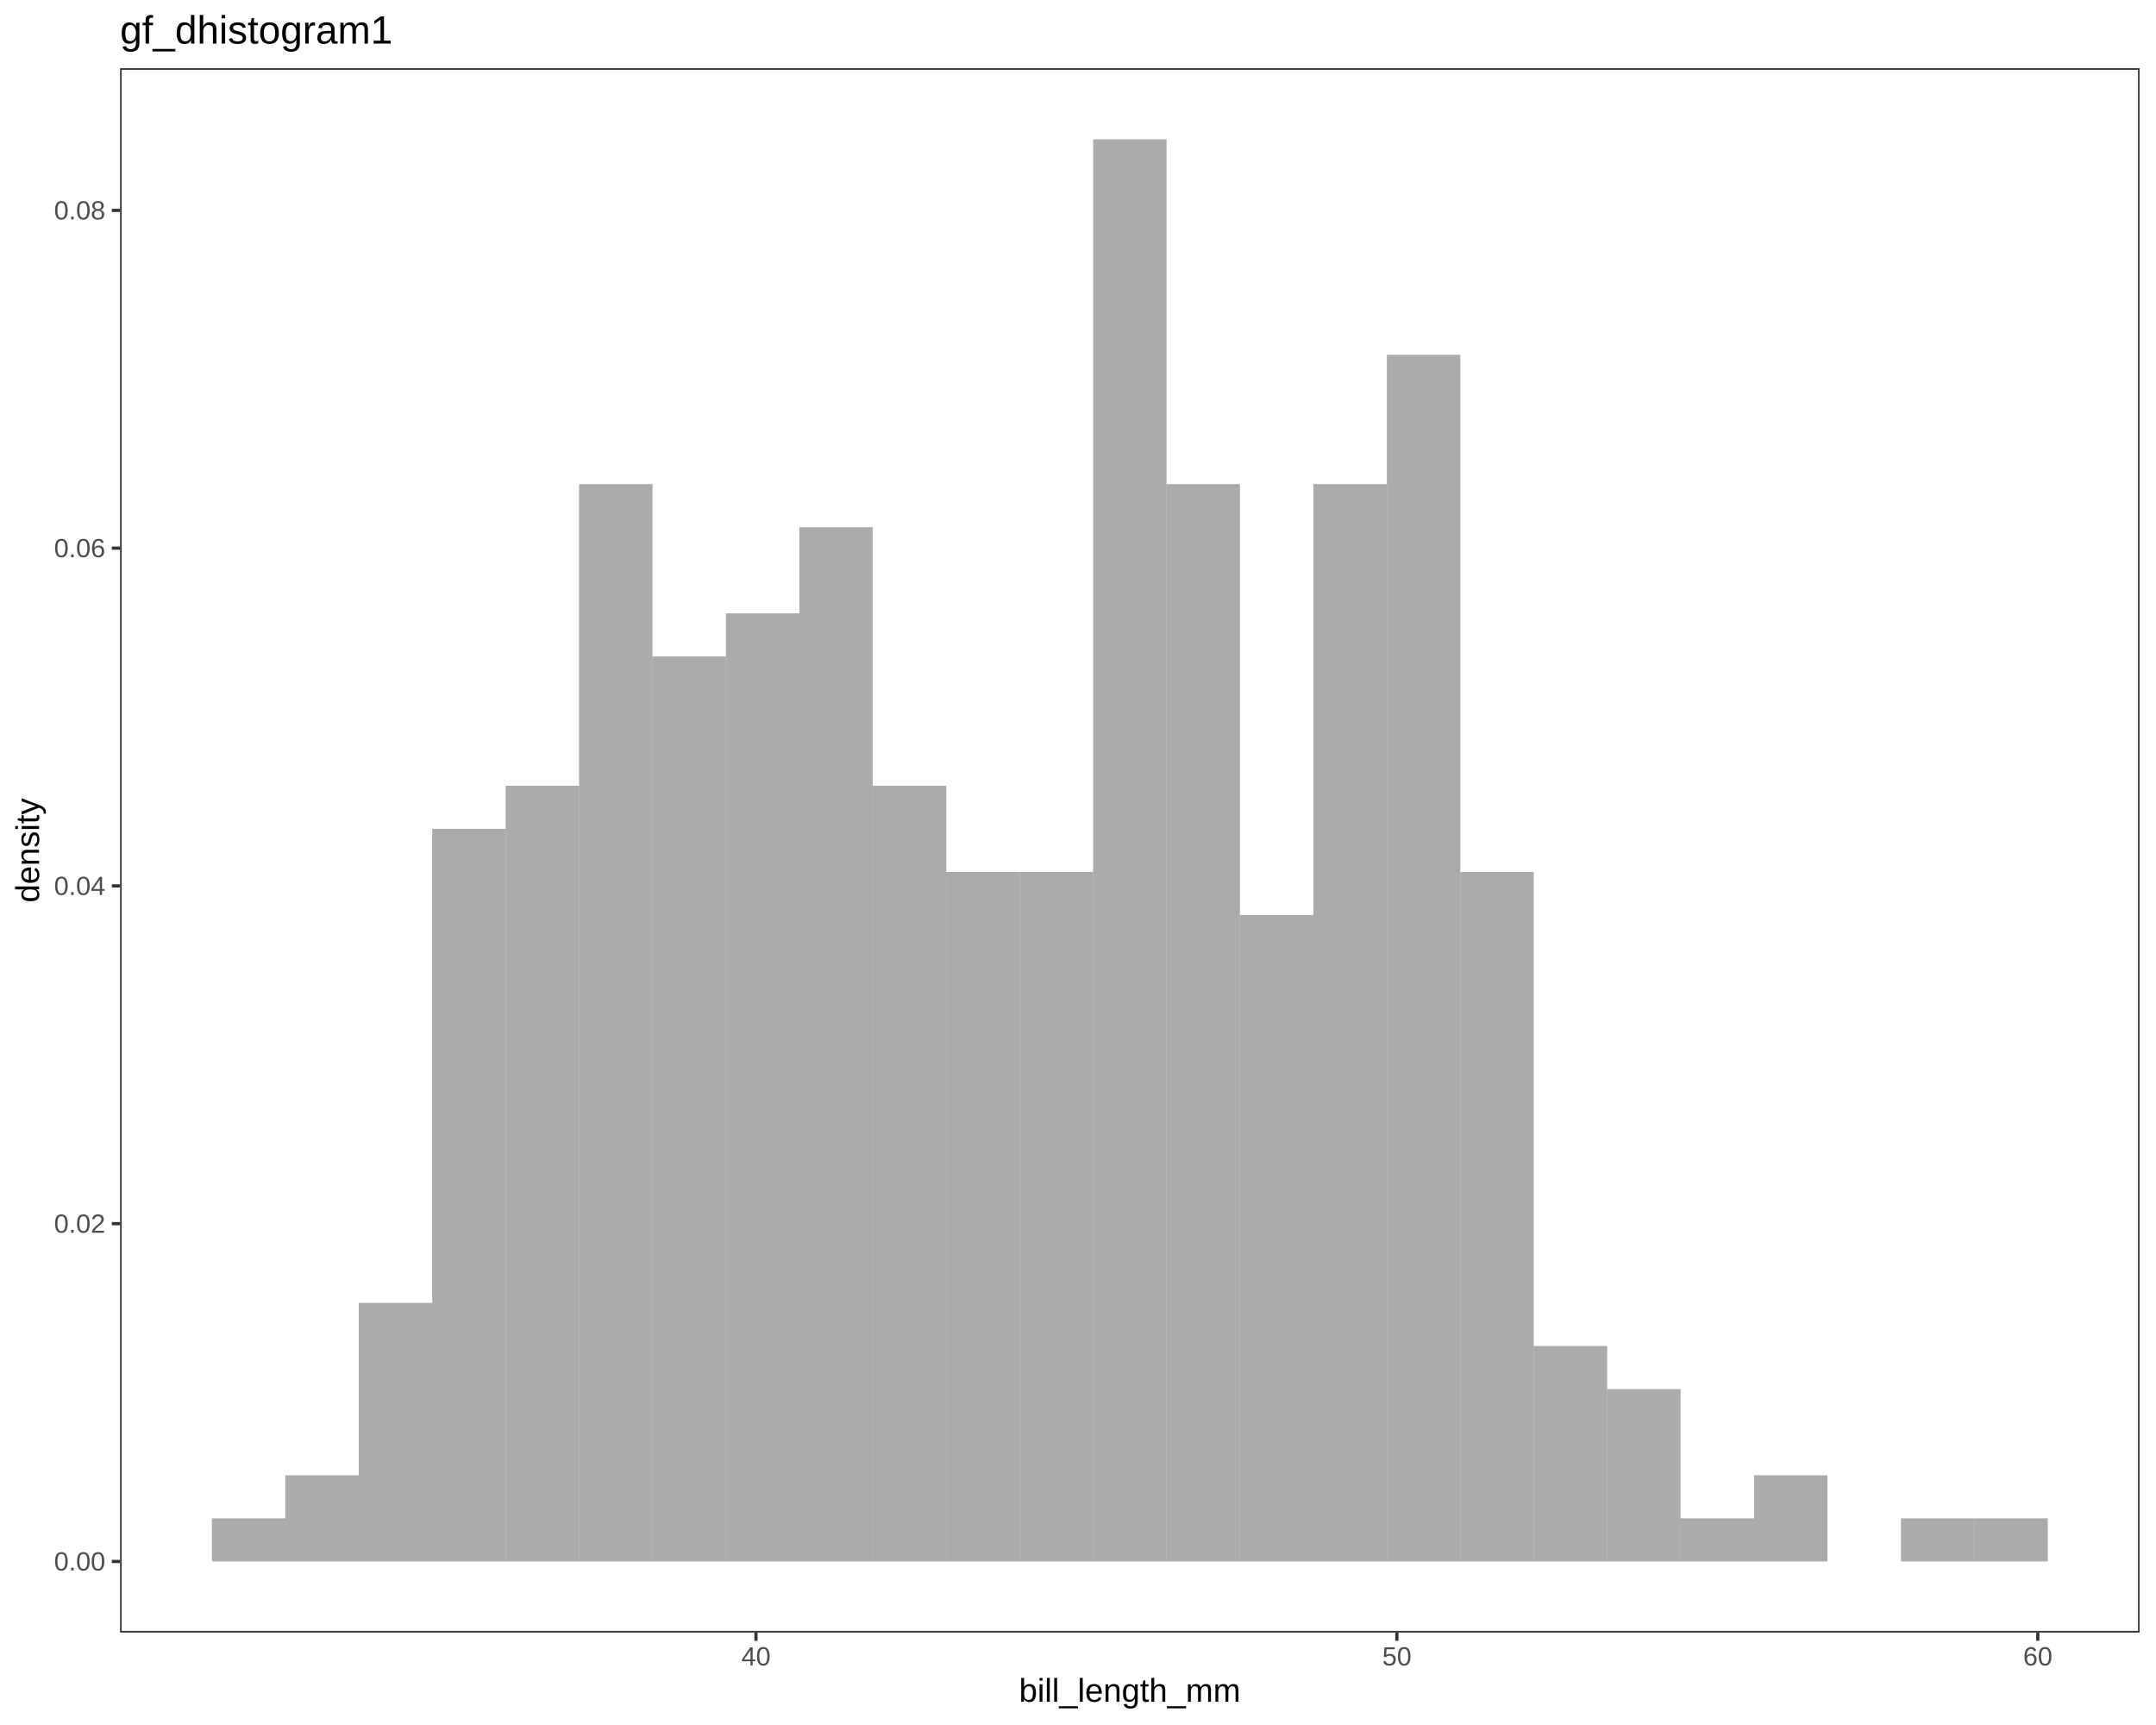
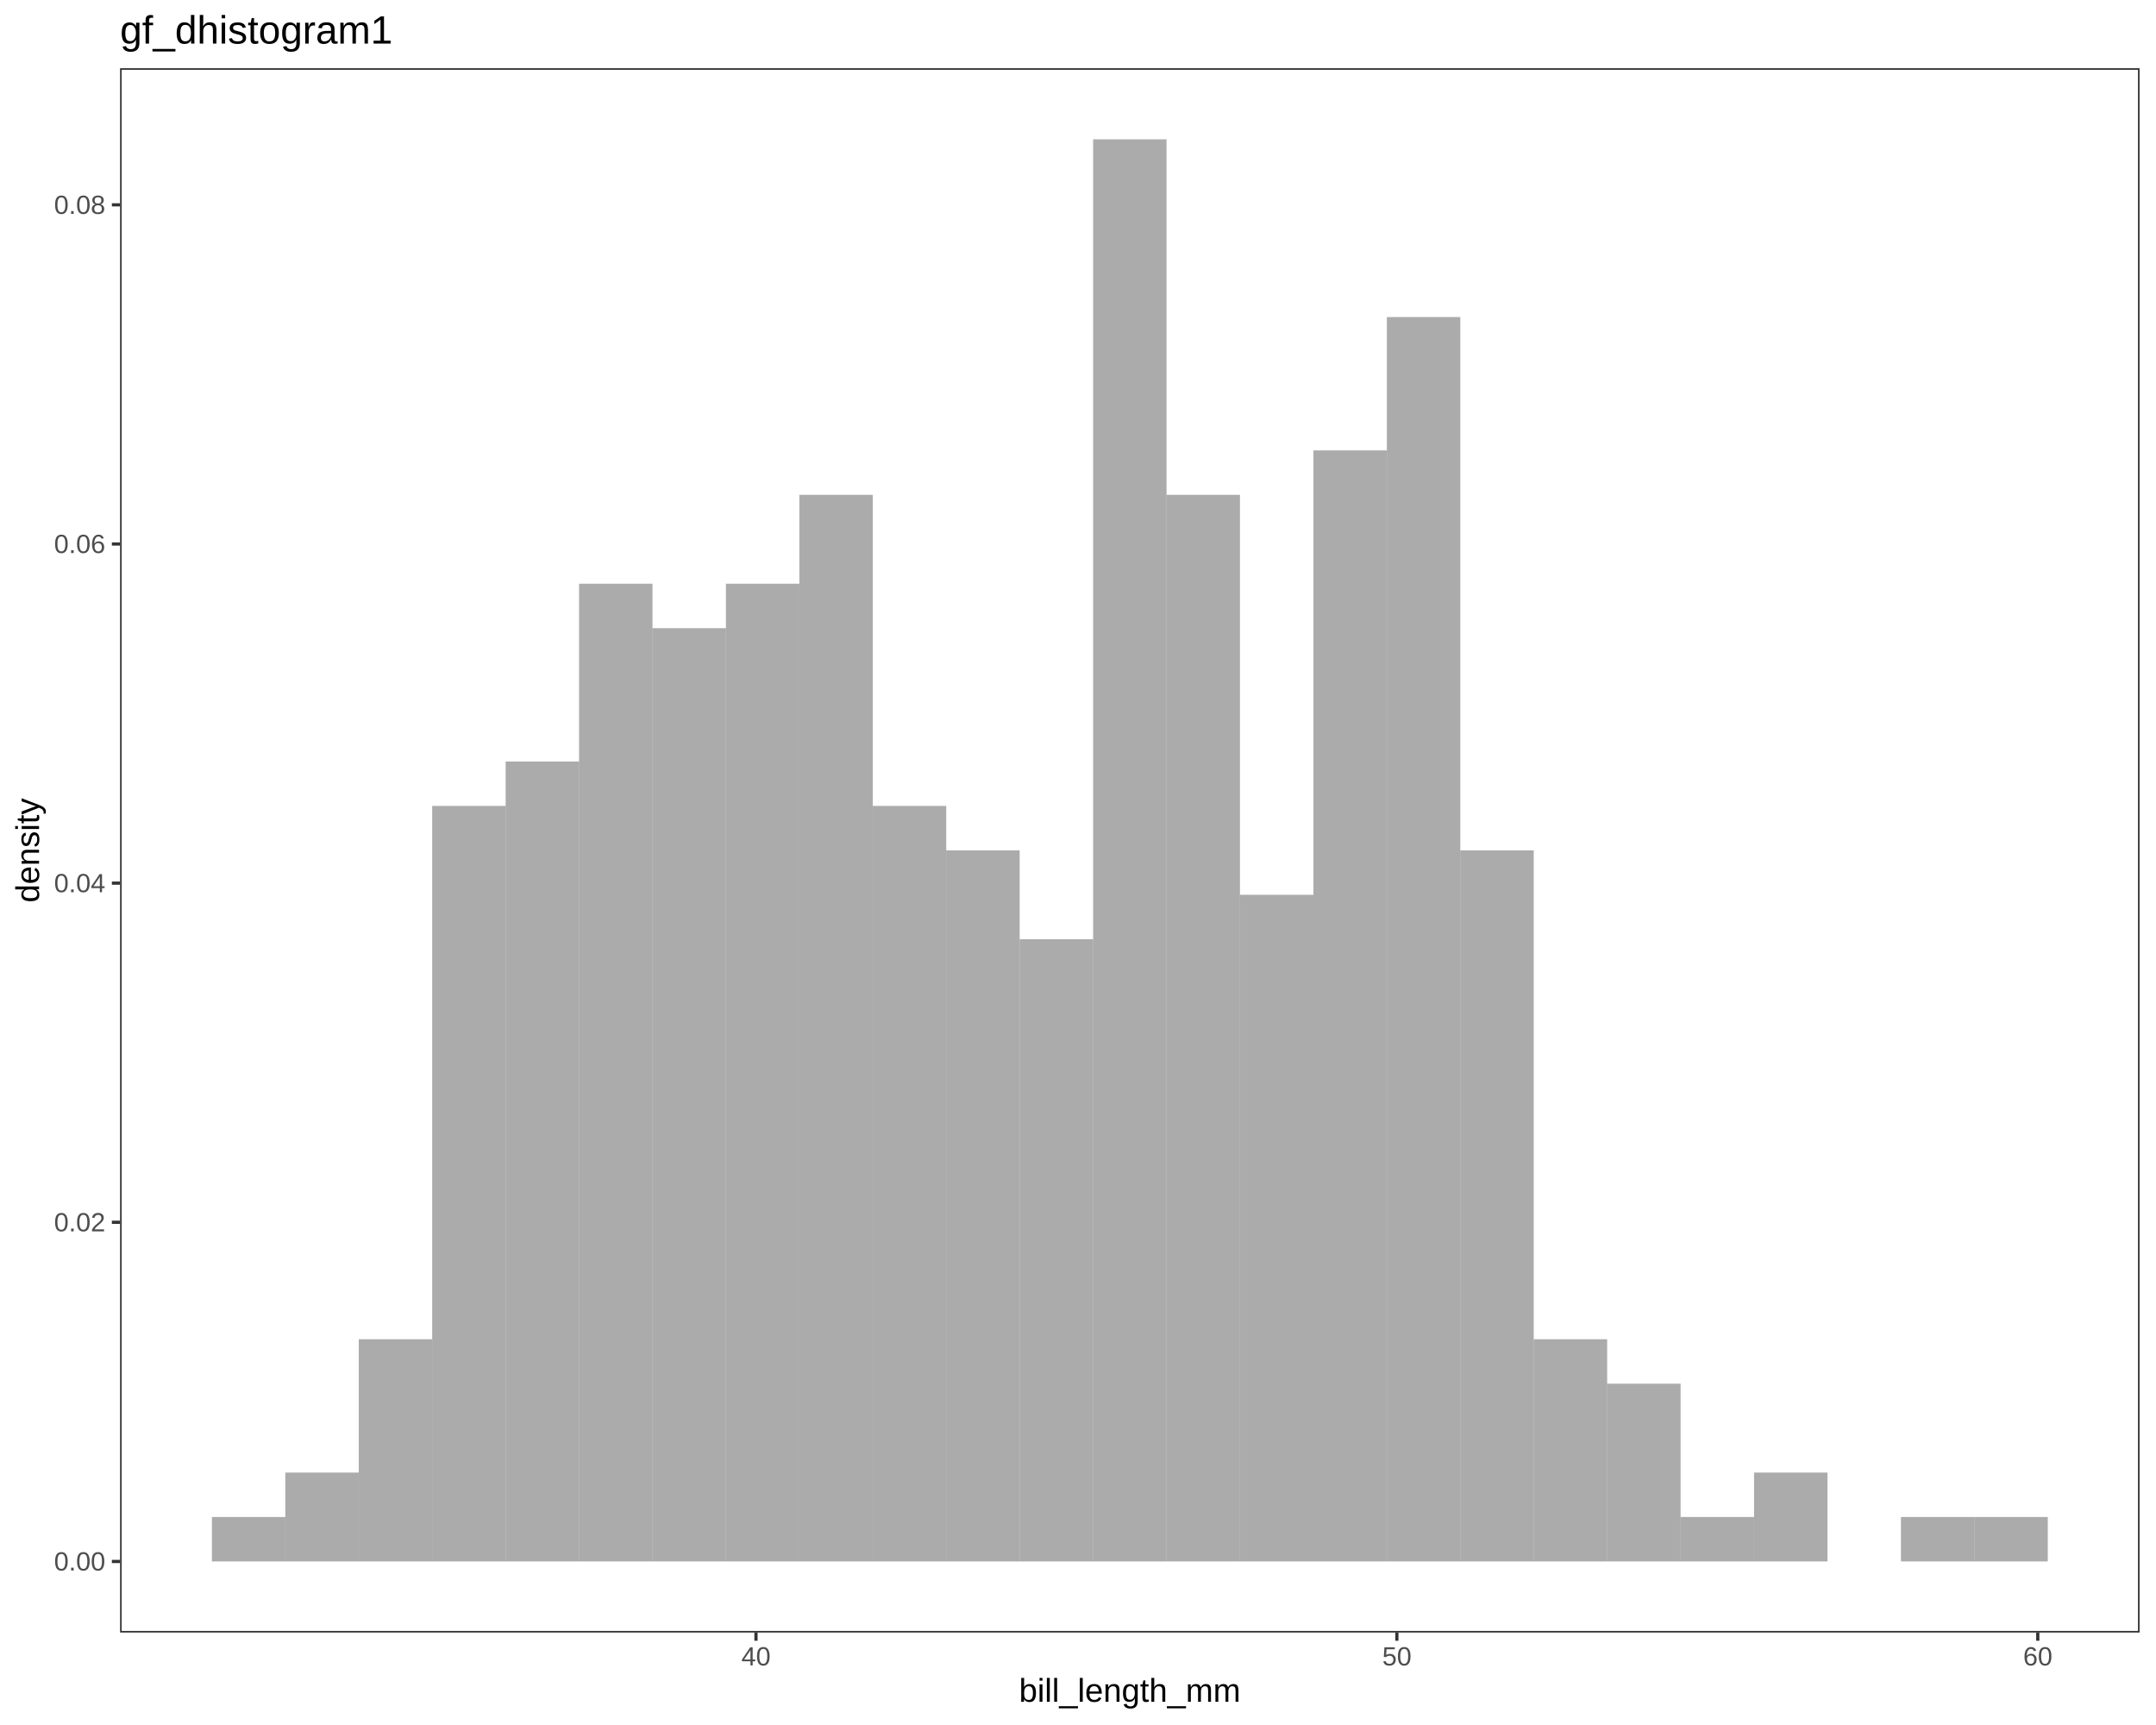
<svg xmlns="http://www.w3.org/2000/svg" viewBox="0 0 720.00 576.00">
  <defs>
    <style type="text/css">
    line, polyline, polygon, path, rect, circle {
      fill: none;
      stroke: #000000;
      stroke-linecap: round;
      stroke-linejoin: round;
      stroke-miterlimit: 10.00;
    }
  </style>
  </defs>
  <rect width="100%" height="100%" style="stroke: none; fill: #FFFFFF;" />
  <rect x="0.00" y="0.00" width="720.00" height="576.00" style="stroke-width: 1.07; stroke: #FFFFFF; fill: #FFFFFF;" />
  <defs>
    <clipPath id="cpNDAuMTB8NzE0LjUyfDU0NS4xM3wyMi43Nw==">
      <rect x="40.10" y="22.77" width="674.42" height="522.36" />
    </clipPath>
  </defs>
  <rect x="40.10" y="22.77" width="674.42" height="522.36" style="stroke-width: 1.07; stroke: none; fill: #FFFFFF;" clip-path="url(#cpNDAuMTB8NzE0LjUyfDU0NS4xM3wyMi43Nw==)" />
-   <rect x="70.76" y="507.00" width="24.52" height="14.39" style="stroke-width: 1.07; stroke: none; stroke-linecap: square; stroke-linejoin: miter; fill: #595959; fill-opacity: 0.50;" clip-path="url(#cpNDAuMTB8NzE0LjUyfDU0NS4xM3wyMi43Nw==)" />
-   <rect x="95.28" y="492.61" width="24.52" height="28.78" style="stroke-width: 1.07; stroke: none; stroke-linecap: square; stroke-linejoin: miter; fill: #595959; fill-opacity: 0.50;" clip-path="url(#cpNDAuMTB8NzE0LjUyfDU0NS4xM3wyMi43Nw==)" />
-   <rect x="119.81" y="435.05" width="24.52" height="86.34" style="stroke-width: 1.07; stroke: none; stroke-linecap: square; stroke-linejoin: miter; fill: #595959; fill-opacity: 0.50;" clip-path="url(#cpNDAuMTB8NzE0LjUyfDU0NS4xM3wyMi43Nw==)" />
-   <rect x="144.33" y="276.76" width="24.52" height="244.63" style="stroke-width: 1.07; stroke: none; stroke-linecap: square; stroke-linejoin: miter; fill: #595959; fill-opacity: 0.50;" clip-path="url(#cpNDAuMTB8NzE0LjUyfDU0NS4xM3wyMi43Nw==)" />
-   <rect x="168.86" y="262.37" width="24.52" height="259.02" style="stroke-width: 1.07; stroke: none; stroke-linecap: square; stroke-linejoin: miter; fill: #595959; fill-opacity: 0.50;" clip-path="url(#cpNDAuMTB8NzE0LjUyfDU0NS4xM3wyMi43Nw==)" />
-   <rect x="193.38" y="161.64" width="24.52" height="359.75" style="stroke-width: 1.07; stroke: none; stroke-linecap: square; stroke-linejoin: miter; fill: #595959; fill-opacity: 0.50;" clip-path="url(#cpNDAuMTB8NzE0LjUyfDU0NS4xM3wyMi43Nw==)" />
-   <rect x="217.90" y="219.20" width="24.52" height="302.19" style="stroke-width: 1.07; stroke: none; stroke-linecap: square; stroke-linejoin: miter; fill: #595959; fill-opacity: 0.50;" clip-path="url(#cpNDAuMTB8NzE0LjUyfDU0NS4xM3wyMi43Nw==)" />
-   <rect x="242.43" y="204.81" width="24.52" height="316.58" style="stroke-width: 1.07; stroke: none; stroke-linecap: square; stroke-linejoin: miter; fill: #595959; fill-opacity: 0.50;" clip-path="url(#cpNDAuMTB8NzE0LjUyfDU0NS4xM3wyMi43Nw==)" />
-   <rect x="266.95" y="176.03" width="24.52" height="345.36" style="stroke-width: 1.07; stroke: none; stroke-linecap: square; stroke-linejoin: miter; fill: #595959; fill-opacity: 0.50;" clip-path="url(#cpNDAuMTB8NzE0LjUyfDU0NS4xM3wyMi43Nw==)" />
-   <rect x="291.48" y="262.37" width="24.52" height="259.02" style="stroke-width: 1.07; stroke: none; stroke-linecap: square; stroke-linejoin: miter; fill: #595959; fill-opacity: 0.50;" clip-path="url(#cpNDAuMTB8NzE0LjUyfDU0NS4xM3wyMi43Nw==)" />
-   <rect x="316.00" y="291.15" width="24.52" height="230.24" style="stroke-width: 1.07; stroke: none; stroke-linecap: square; stroke-linejoin: miter; fill: #595959; fill-opacity: 0.50;" clip-path="url(#cpNDAuMTB8NzE0LjUyfDU0NS4xM3wyMi43Nw==)" />
-   <rect x="340.53" y="291.15" width="24.52" height="230.24" style="stroke-width: 1.07; stroke: none; stroke-linecap: square; stroke-linejoin: miter; fill: #595959; fill-opacity: 0.50;" clip-path="url(#cpNDAuMTB8NzE0LjUyfDU0NS4xM3wyMi43Nw==)" />
+   <rect x="70.76" y="506.55" width="24.52" height="14.84" style="stroke-width: 1.07; stroke: none; stroke-linecap: square; stroke-linejoin: miter; fill: #595959; fill-opacity: 0.50;" clip-path="url(#cpNDAuMTB8NzE0LjUyfDU0NS4xM3wyMi43Nw==)" />
+   <rect x="95.28" y="491.71" width="24.52" height="29.68" style="stroke-width: 1.07; stroke: none; stroke-linecap: square; stroke-linejoin: miter; fill: #595959; fill-opacity: 0.50;" clip-path="url(#cpNDAuMTB8NzE0LjUyfDU0NS4xM3wyMi43Nw==)" />
+   <rect x="119.81" y="447.19" width="24.52" height="74.20" style="stroke-width: 1.07; stroke: none; stroke-linecap: square; stroke-linejoin: miter; fill: #595959; fill-opacity: 0.50;" clip-path="url(#cpNDAuMTB8NzE0LjUyfDU0NS4xM3wyMi43Nw==)" />
+   <rect x="144.33" y="269.11" width="24.52" height="252.28" style="stroke-width: 1.07; stroke: none; stroke-linecap: square; stroke-linejoin: miter; fill: #595959; fill-opacity: 0.50;" clip-path="url(#cpNDAuMTB8NzE0LjUyfDU0NS4xM3wyMi43Nw==)" />
+   <rect x="168.86" y="254.27" width="24.52" height="267.12" style="stroke-width: 1.07; stroke: none; stroke-linecap: square; stroke-linejoin: miter; fill: #595959; fill-opacity: 0.50;" clip-path="url(#cpNDAuMTB8NzE0LjUyfDU0NS4xM3wyMi43Nw==)" />
+   <rect x="193.38" y="194.91" width="24.52" height="326.47" style="stroke-width: 1.07; stroke: none; stroke-linecap: square; stroke-linejoin: miter; fill: #595959; fill-opacity: 0.50;" clip-path="url(#cpNDAuMTB8NzE0LjUyfDU0NS4xM3wyMi43Nw==)" />
+   <rect x="217.90" y="209.75" width="24.52" height="311.63" style="stroke-width: 1.07; stroke: none; stroke-linecap: square; stroke-linejoin: miter; fill: #595959; fill-opacity: 0.50;" clip-path="url(#cpNDAuMTB8NzE0LjUyfDU0NS4xM3wyMi43Nw==)" />
+   <rect x="242.43" y="194.91" width="24.52" height="326.47" style="stroke-width: 1.07; stroke: none; stroke-linecap: square; stroke-linejoin: miter; fill: #595959; fill-opacity: 0.50;" clip-path="url(#cpNDAuMTB8NzE0LjUyfDU0NS4xM3wyMi43Nw==)" />
+   <rect x="266.95" y="165.23" width="24.52" height="356.15" style="stroke-width: 1.07; stroke: none; stroke-linecap: square; stroke-linejoin: miter; fill: #595959; fill-opacity: 0.50;" clip-path="url(#cpNDAuMTB8NzE0LjUyfDU0NS4xM3wyMi43Nw==)" />
+   <rect x="291.48" y="269.11" width="24.52" height="252.28" style="stroke-width: 1.07; stroke: none; stroke-linecap: square; stroke-linejoin: miter; fill: #595959; fill-opacity: 0.50;" clip-path="url(#cpNDAuMTB8NzE0LjUyfDU0NS4xM3wyMi43Nw==)" />
+   <rect x="316.00" y="283.95" width="24.52" height="237.44" style="stroke-width: 1.07; stroke: none; stroke-linecap: square; stroke-linejoin: miter; fill: #595959; fill-opacity: 0.50;" clip-path="url(#cpNDAuMTB8NzE0LjUyfDU0NS4xM3wyMi43Nw==)" />
+   <rect x="340.53" y="313.63" width="24.52" height="207.76" style="stroke-width: 1.07; stroke: none; stroke-linecap: square; stroke-linejoin: miter; fill: #595959; fill-opacity: 0.50;" clip-path="url(#cpNDAuMTB8NzE0LjUyfDU0NS4xM3wyMi43Nw==)" />
  <rect x="365.05" y="46.52" width="24.52" height="474.87" style="stroke-width: 1.07; stroke: none; stroke-linecap: square; stroke-linejoin: miter; fill: #595959; fill-opacity: 0.50;" clip-path="url(#cpNDAuMTB8NzE0LjUyfDU0NS4xM3wyMi43Nw==)" />
-   <rect x="389.57" y="161.64" width="24.52" height="359.75" style="stroke-width: 1.07; stroke: none; stroke-linecap: square; stroke-linejoin: miter; fill: #595959; fill-opacity: 0.50;" clip-path="url(#cpNDAuMTB8NzE0LjUyfDU0NS4xM3wyMi43Nw==)" />
-   <rect x="414.10" y="305.54" width="24.52" height="215.85" style="stroke-width: 1.07; stroke: none; stroke-linecap: square; stroke-linejoin: miter; fill: #595959; fill-opacity: 0.50;" clip-path="url(#cpNDAuMTB8NzE0LjUyfDU0NS4xM3wyMi43Nw==)" />
-   <rect x="438.62" y="161.64" width="24.52" height="359.75" style="stroke-width: 1.07; stroke: none; stroke-linecap: square; stroke-linejoin: miter; fill: #595959; fill-opacity: 0.50;" clip-path="url(#cpNDAuMTB8NzE0LjUyfDU0NS4xM3wyMi43Nw==)" />
-   <rect x="463.15" y="118.47" width="24.52" height="402.92" style="stroke-width: 1.07; stroke: none; stroke-linecap: square; stroke-linejoin: miter; fill: #595959; fill-opacity: 0.50;" clip-path="url(#cpNDAuMTB8NzE0LjUyfDU0NS4xM3wyMi43Nw==)" />
-   <rect x="487.67" y="291.15" width="24.52" height="230.24" style="stroke-width: 1.07; stroke: none; stroke-linecap: square; stroke-linejoin: miter; fill: #595959; fill-opacity: 0.50;" clip-path="url(#cpNDAuMTB8NzE0LjUyfDU0NS4xM3wyMi43Nw==)" />
-   <rect x="512.20" y="449.44" width="24.52" height="71.95" style="stroke-width: 1.07; stroke: none; stroke-linecap: square; stroke-linejoin: miter; fill: #595959; fill-opacity: 0.50;" clip-path="url(#cpNDAuMTB8NzE0LjUyfDU0NS4xM3wyMi43Nw==)" />
-   <rect x="536.72" y="463.83" width="24.52" height="57.56" style="stroke-width: 1.07; stroke: none; stroke-linecap: square; stroke-linejoin: miter; fill: #595959; fill-opacity: 0.50;" clip-path="url(#cpNDAuMTB8NzE0LjUyfDU0NS4xM3wyMi43Nw==)" />
-   <rect x="561.24" y="507.00" width="24.52" height="14.39" style="stroke-width: 1.07; stroke: none; stroke-linecap: square; stroke-linejoin: miter; fill: #595959; fill-opacity: 0.50;" clip-path="url(#cpNDAuMTB8NzE0LjUyfDU0NS4xM3wyMi43Nw==)" />
-   <rect x="585.77" y="492.61" width="24.52" height="28.78" style="stroke-width: 1.07; stroke: none; stroke-linecap: square; stroke-linejoin: miter; fill: #595959; fill-opacity: 0.50;" clip-path="url(#cpNDAuMTB8NzE0LjUyfDU0NS4xM3wyMi43Nw==)" />
+   <rect x="389.57" y="165.23" width="24.52" height="356.15" style="stroke-width: 1.07; stroke: none; stroke-linecap: square; stroke-linejoin: miter; fill: #595959; fill-opacity: 0.50;" clip-path="url(#cpNDAuMTB8NzE0LjUyfDU0NS4xM3wyMi43Nw==)" />
+   <rect x="414.10" y="298.79" width="24.52" height="222.60" style="stroke-width: 1.07; stroke: none; stroke-linecap: square; stroke-linejoin: miter; fill: #595959; fill-opacity: 0.50;" clip-path="url(#cpNDAuMTB8NzE0LjUyfDU0NS4xM3wyMi43Nw==)" />
+   <rect x="438.62" y="150.39" width="24.52" height="370.99" style="stroke-width: 1.07; stroke: none; stroke-linecap: square; stroke-linejoin: miter; fill: #595959; fill-opacity: 0.50;" clip-path="url(#cpNDAuMTB8NzE0LjUyfDU0NS4xM3wyMi43Nw==)" />
+   <rect x="463.15" y="105.87" width="24.52" height="415.51" style="stroke-width: 1.07; stroke: none; stroke-linecap: square; stroke-linejoin: miter; fill: #595959; fill-opacity: 0.50;" clip-path="url(#cpNDAuMTB8NzE0LjUyfDU0NS4xM3wyMi43Nw==)" />
+   <rect x="487.67" y="283.95" width="24.52" height="237.44" style="stroke-width: 1.07; stroke: none; stroke-linecap: square; stroke-linejoin: miter; fill: #595959; fill-opacity: 0.50;" clip-path="url(#cpNDAuMTB8NzE0LjUyfDU0NS4xM3wyMi43Nw==)" />
+   <rect x="512.20" y="447.19" width="24.52" height="74.20" style="stroke-width: 1.07; stroke: none; stroke-linecap: square; stroke-linejoin: miter; fill: #595959; fill-opacity: 0.50;" clip-path="url(#cpNDAuMTB8NzE0LjUyfDU0NS4xM3wyMi43Nw==)" />
+   <rect x="536.72" y="462.03" width="24.52" height="59.36" style="stroke-width: 1.07; stroke: none; stroke-linecap: square; stroke-linejoin: miter; fill: #595959; fill-opacity: 0.50;" clip-path="url(#cpNDAuMTB8NzE0LjUyfDU0NS4xM3wyMi43Nw==)" />
+   <rect x="561.24" y="506.55" width="24.52" height="14.84" style="stroke-width: 1.07; stroke: none; stroke-linecap: square; stroke-linejoin: miter; fill: #595959; fill-opacity: 0.50;" clip-path="url(#cpNDAuMTB8NzE0LjUyfDU0NS4xM3wyMi43Nw==)" />
+   <rect x="585.77" y="491.71" width="24.52" height="29.68" style="stroke-width: 1.07; stroke: none; stroke-linecap: square; stroke-linejoin: miter; fill: #595959; fill-opacity: 0.50;" clip-path="url(#cpNDAuMTB8NzE0LjUyfDU0NS4xM3wyMi43Nw==)" />
  <rect x="610.29" y="521.39" width="24.52" height="0.00" style="stroke-width: 1.07; stroke: none; stroke-linecap: square; stroke-linejoin: miter; fill: #595959; fill-opacity: 0.50;" clip-path="url(#cpNDAuMTB8NzE0LjUyfDU0NS4xM3wyMi43Nw==)" />
-   <rect x="634.82" y="507.00" width="24.52" height="14.39" style="stroke-width: 1.07; stroke: none; stroke-linecap: square; stroke-linejoin: miter; fill: #595959; fill-opacity: 0.50;" clip-path="url(#cpNDAuMTB8NzE0LjUyfDU0NS4xM3wyMi43Nw==)" />
-   <rect x="659.34" y="507.00" width="24.52" height="14.39" style="stroke-width: 1.07; stroke: none; stroke-linecap: square; stroke-linejoin: miter; fill: #595959; fill-opacity: 0.50;" clip-path="url(#cpNDAuMTB8NzE0LjUyfDU0NS4xM3wyMi43Nw==)" />
+   <rect x="634.82" y="506.55" width="24.52" height="14.84" style="stroke-width: 1.07; stroke: none; stroke-linecap: square; stroke-linejoin: miter; fill: #595959; fill-opacity: 0.50;" clip-path="url(#cpNDAuMTB8NzE0LjUyfDU0NS4xM3wyMi43Nw==)" />
+   <rect x="659.34" y="506.55" width="24.52" height="14.84" style="stroke-width: 1.07; stroke: none; stroke-linecap: square; stroke-linejoin: miter; fill: #595959; fill-opacity: 0.50;" clip-path="url(#cpNDAuMTB8NzE0LjUyfDU0NS4xM3wyMi43Nw==)" />
  <rect x="40.10" y="22.77" width="674.42" height="522.36" style="stroke-width: 1.07; stroke: #333333;" clip-path="url(#cpNDAuMTB8NzE0LjUyfDU0NS4xM3wyMi43Nw==)" />
  <defs>
    <clipPath id="cpMC4wMHw3MjAuMDB8NTc2LjAwfDAuMDA=">
      <rect x="0.00" y="0.00" width="720.00" height="576.00" />
    </clipPath>
  </defs>
  <g clip-path="url(#cpMC4wMHw3MjAuMDB8NTc2LjAwfDAuMDA=)">
    <text x="18.06" y="524.41" style="font-size: 8.80px; fill: #4D4D4D; font-family: Liberation Sans;" textLength="17.11px" lengthAdjust="spacingAndGlyphs">0.00</text>
  </g>
  <g clip-path="url(#cpMC4wMHw3MjAuMDB8NTc2LjAwfDAuMDA=)">
-     <text x="18.06" y="411.63" style="font-size: 8.80px; fill: #4D4D4D; font-family: Liberation Sans;" textLength="17.11px" lengthAdjust="spacingAndGlyphs">0.02</text>
+     <text x="18.06" y="411.16" style="font-size: 8.80px; fill: #4D4D4D; font-family: Liberation Sans;" textLength="17.11px" lengthAdjust="spacingAndGlyphs">0.02</text>
  </g>
  <g clip-path="url(#cpMC4wMHw3MjAuMDB8NTc2LjAwfDAuMDA=)">
-     <text x="18.06" y="298.85" style="font-size: 8.80px; fill: #4D4D4D; font-family: Liberation Sans;" textLength="17.11px" lengthAdjust="spacingAndGlyphs">0.04</text>
+     <text x="18.06" y="297.92" style="font-size: 8.80px; fill: #4D4D4D; font-family: Liberation Sans;" textLength="17.11px" lengthAdjust="spacingAndGlyphs">0.04</text>
  </g>
  <g clip-path="url(#cpMC4wMHw3MjAuMDB8NTc2LjAwfDAuMDA=)">
-     <text x="18.06" y="186.06" style="font-size: 8.80px; fill: #4D4D4D; font-family: Liberation Sans;" textLength="17.11px" lengthAdjust="spacingAndGlyphs">0.06</text>
+     <text x="18.06" y="184.67" style="font-size: 8.80px; fill: #4D4D4D; font-family: Liberation Sans;" textLength="17.11px" lengthAdjust="spacingAndGlyphs">0.06</text>
  </g>
  <g clip-path="url(#cpMC4wMHw3MjAuMDB8NTc2LjAwfDAuMDA=)">
-     <text x="18.06" y="73.28" style="font-size: 8.80px; fill: #4D4D4D; font-family: Liberation Sans;" textLength="17.11px" lengthAdjust="spacingAndGlyphs">0.08</text>
+     <text x="18.06" y="71.43" style="font-size: 8.80px; fill: #4D4D4D; font-family: Liberation Sans;" textLength="17.11px" lengthAdjust="spacingAndGlyphs">0.08</text>
  </g>
  <polyline points="37.36,521.39 40.10,521.39 " style="stroke-width: 1.07; stroke: #333333; stroke-linecap: butt;" clip-path="url(#cpMC4wMHw3MjAuMDB8NTc2LjAwfDAuMDA=)" />
-   <polyline points="37.36,408.60 40.10,408.60 " style="stroke-width: 1.07; stroke: #333333; stroke-linecap: butt;" clip-path="url(#cpMC4wMHw3MjAuMDB8NTc2LjAwfDAuMDA=)" />
-   <polyline points="37.36,295.82 40.10,295.82 " style="stroke-width: 1.07; stroke: #333333; stroke-linecap: butt;" clip-path="url(#cpMC4wMHw3MjAuMDB8NTc2LjAwfDAuMDA=)" />
-   <polyline points="37.36,183.04 40.10,183.04 " style="stroke-width: 1.07; stroke: #333333; stroke-linecap: butt;" clip-path="url(#cpMC4wMHw3MjAuMDB8NTc2LjAwfDAuMDA=)" />
-   <polyline points="37.36,70.26 40.10,70.26 " style="stroke-width: 1.07; stroke: #333333; stroke-linecap: butt;" clip-path="url(#cpMC4wMHw3MjAuMDB8NTc2LjAwfDAuMDA=)" />
+   <polyline points="37.36,408.14 40.10,408.14 " style="stroke-width: 1.07; stroke: #333333; stroke-linecap: butt;" clip-path="url(#cpMC4wMHw3MjAuMDB8NTc2LjAwfDAuMDA=)" />
+   <polyline points="37.36,294.90 40.10,294.90 " style="stroke-width: 1.07; stroke: #333333; stroke-linecap: butt;" clip-path="url(#cpMC4wMHw3MjAuMDB8NTc2LjAwfDAuMDA=)" />
+   <polyline points="37.36,181.65 40.10,181.65 " style="stroke-width: 1.07; stroke: #333333; stroke-linecap: butt;" clip-path="url(#cpMC4wMHw3MjAuMDB8NTc2LjAwfDAuMDA=)" />
+   <polyline points="37.36,68.40 40.10,68.40 " style="stroke-width: 1.07; stroke: #333333; stroke-linecap: butt;" clip-path="url(#cpMC4wMHw3MjAuMDB8NTc2LjAwfDAuMDA=)" />
  <polyline points="252.46,547.87 252.46,545.13 " style="stroke-width: 1.07; stroke: #333333; stroke-linecap: butt;" clip-path="url(#cpMC4wMHw3MjAuMDB8NTc2LjAwfDAuMDA=)" />
  <polyline points="466.49,547.87 466.49,545.13 " style="stroke-width: 1.07; stroke: #333333; stroke-linecap: butt;" clip-path="url(#cpMC4wMHw3MjAuMDB8NTc2LjAwfDAuMDA=)" />
  <polyline points="680.52,547.87 680.52,545.13 " style="stroke-width: 1.07; stroke: #333333; stroke-linecap: butt;" clip-path="url(#cpMC4wMHw3MjAuMDB8NTc2LjAwfDAuMDA=)" />
  <g clip-path="url(#cpMC4wMHw3MjAuMDB8NTc2LjAwfDAuMDA=)">
    <text x="247.57" y="556.11" style="font-size: 8.80px; fill: #4D4D4D; font-family: Liberation Sans;" textLength="9.78px" lengthAdjust="spacingAndGlyphs">40</text>
  </g>
  <g clip-path="url(#cpMC4wMHw3MjAuMDB8NTc2LjAwfDAuMDA=)">
    <text x="461.60" y="556.11" style="font-size: 8.80px; fill: #4D4D4D; font-family: Liberation Sans;" textLength="9.78px" lengthAdjust="spacingAndGlyphs">50</text>
  </g>
  <g clip-path="url(#cpMC4wMHw3MjAuMDB8NTc2LjAwfDAuMDA=)">
    <text x="675.63" y="556.11" style="font-size: 8.80px; fill: #4D4D4D; font-family: Liberation Sans;" textLength="9.78px" lengthAdjust="spacingAndGlyphs">60</text>
  </g>
  <g clip-path="url(#cpMC4wMHw3MjAuMDB8NTc2LjAwfDAuMDA=)">
    <text x="340.31" y="568.24" style="font-size: 11.00px; font-family: Liberation Sans;" textLength="74.00px" lengthAdjust="spacingAndGlyphs">bill_length_mm</text>
  </g>
  <g clip-path="url(#cpMC4wMHw3MjAuMDB8NTc2LjAwfDAuMDA=)">
    <text transform="translate(13.04,301.39) rotate(-90)" style="font-size: 11.00px; font-family: Liberation Sans;" textLength="34.88px" lengthAdjust="spacingAndGlyphs">density</text>
  </g>
  <g clip-path="url(#cpMC4wMHw3MjAuMDB8NTc2LjAwfDAuMDA=)">
    <text x="40.10" y="14.56" style="font-size: 13.20px; font-family: Liberation Sans;" textLength="90.84px" lengthAdjust="spacingAndGlyphs">gf_dhistogram1</text>
  </g>
</svg>
